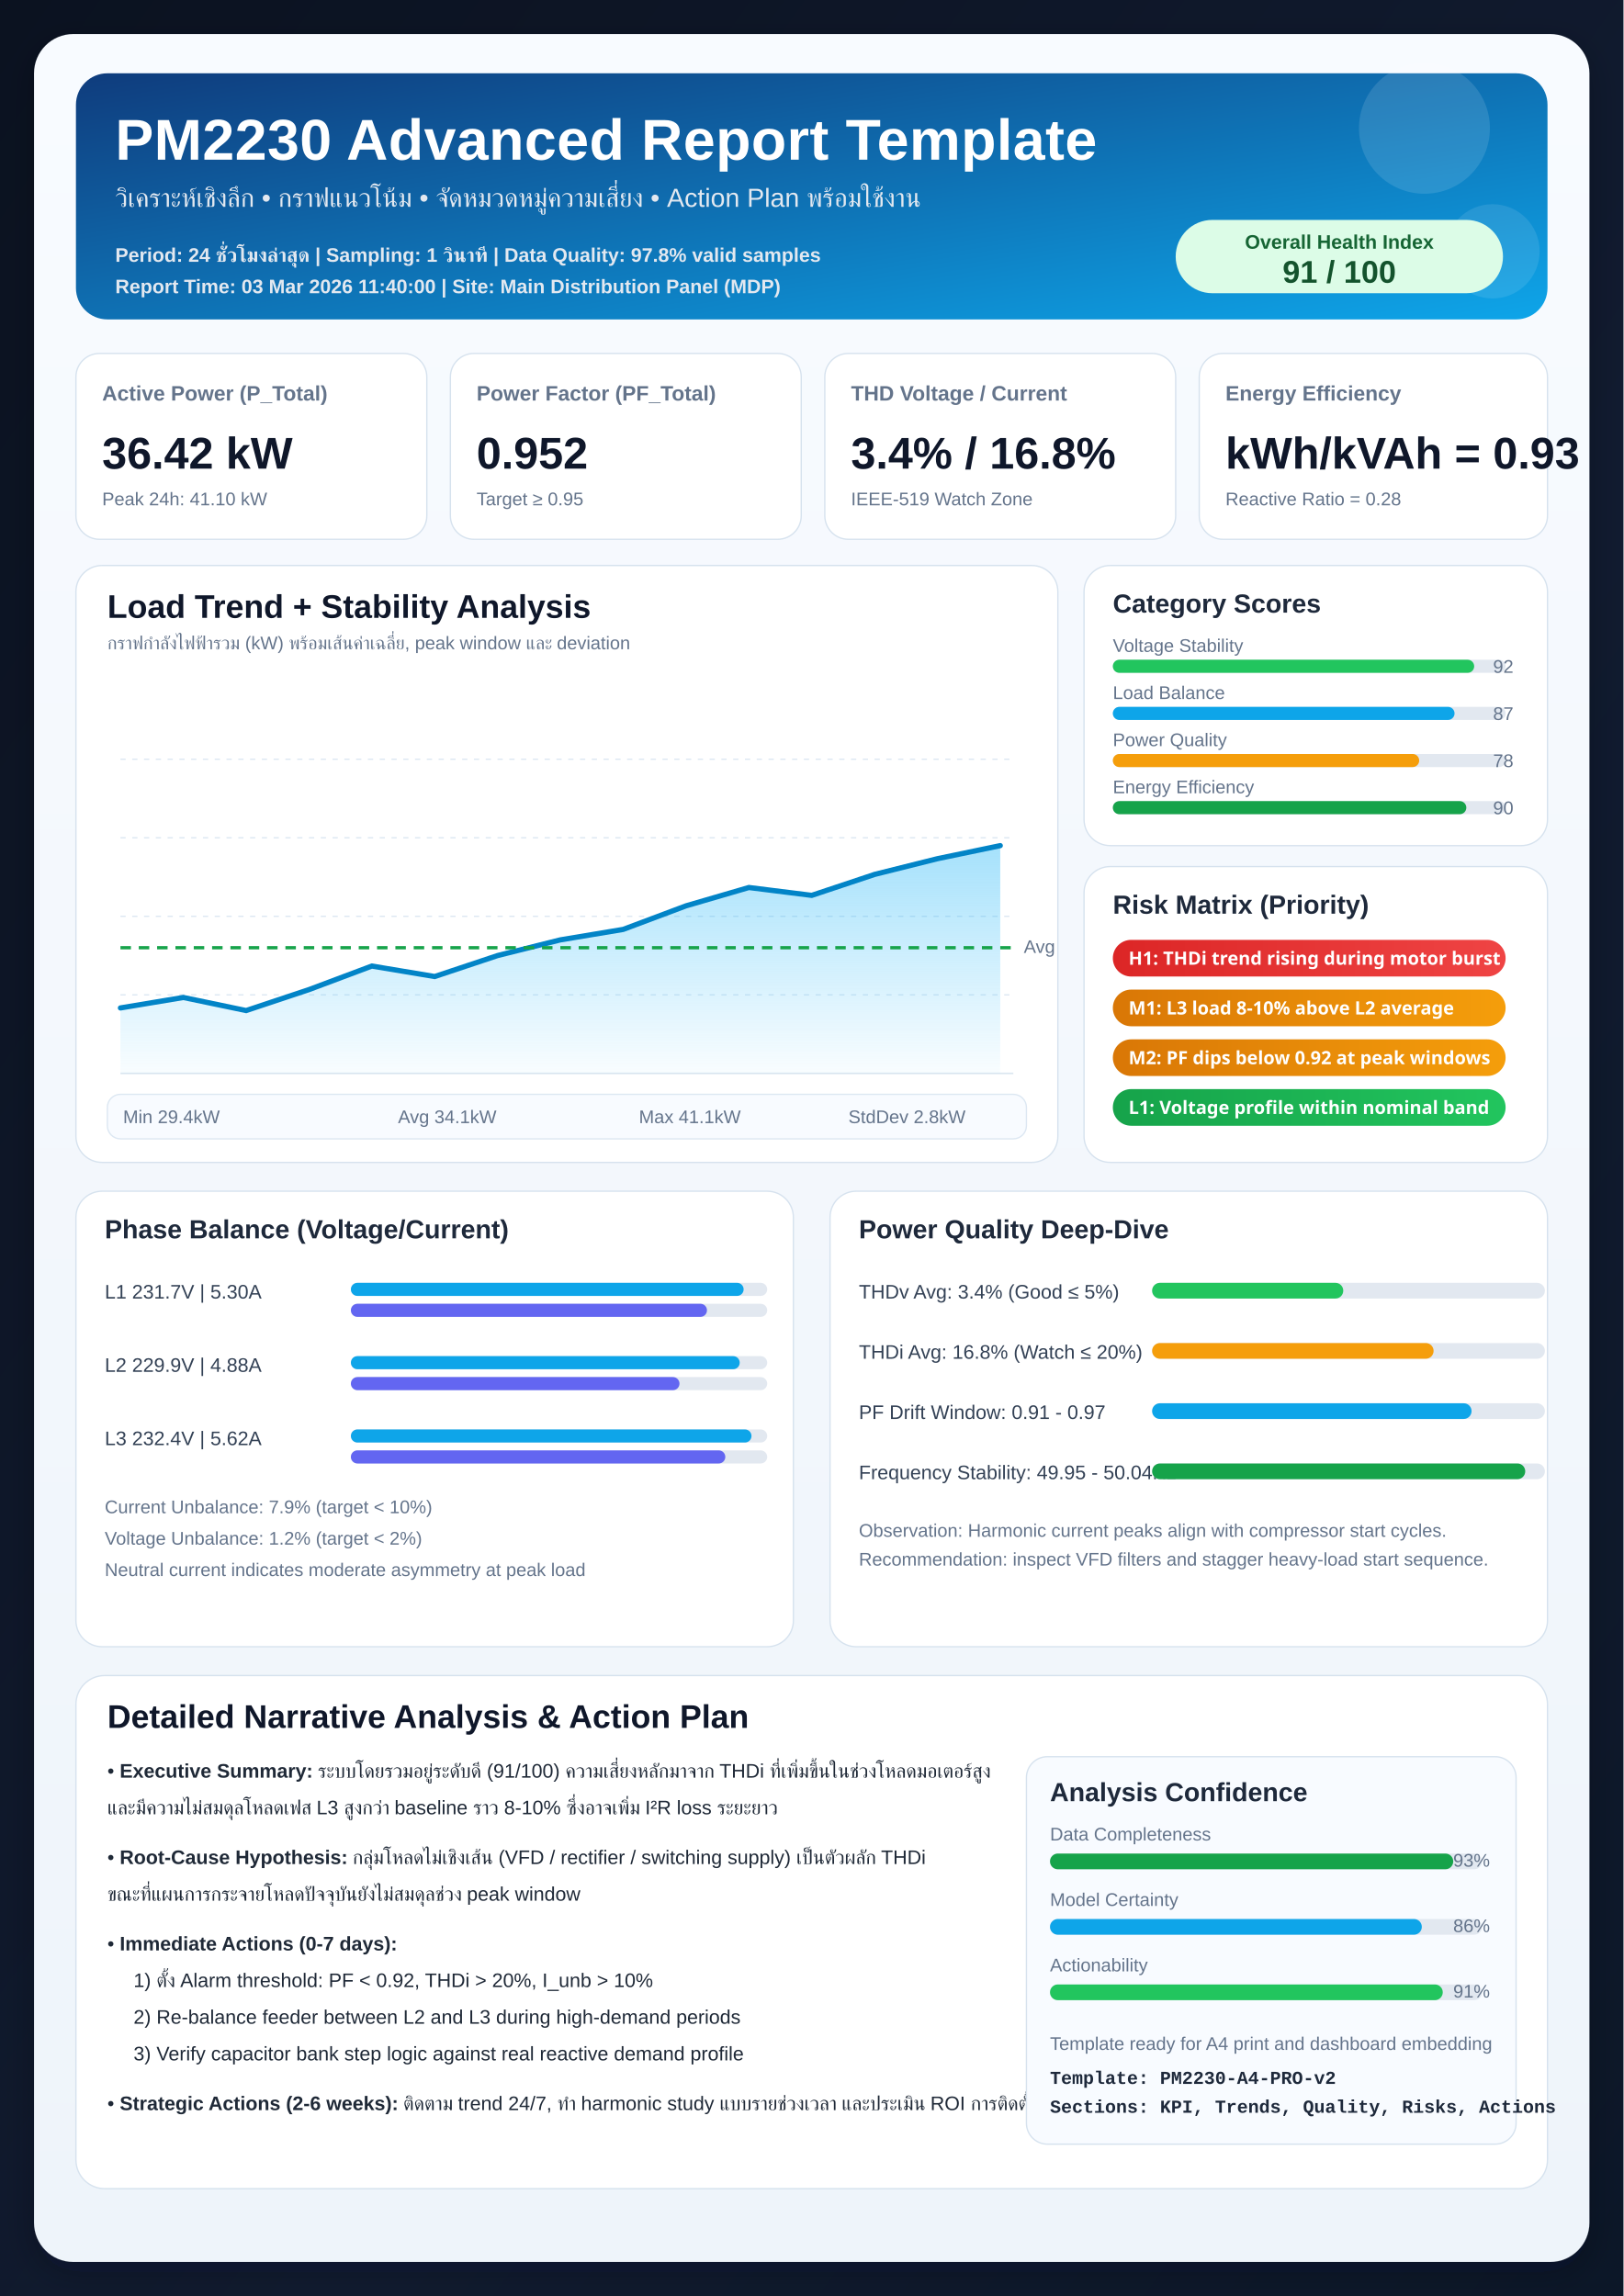
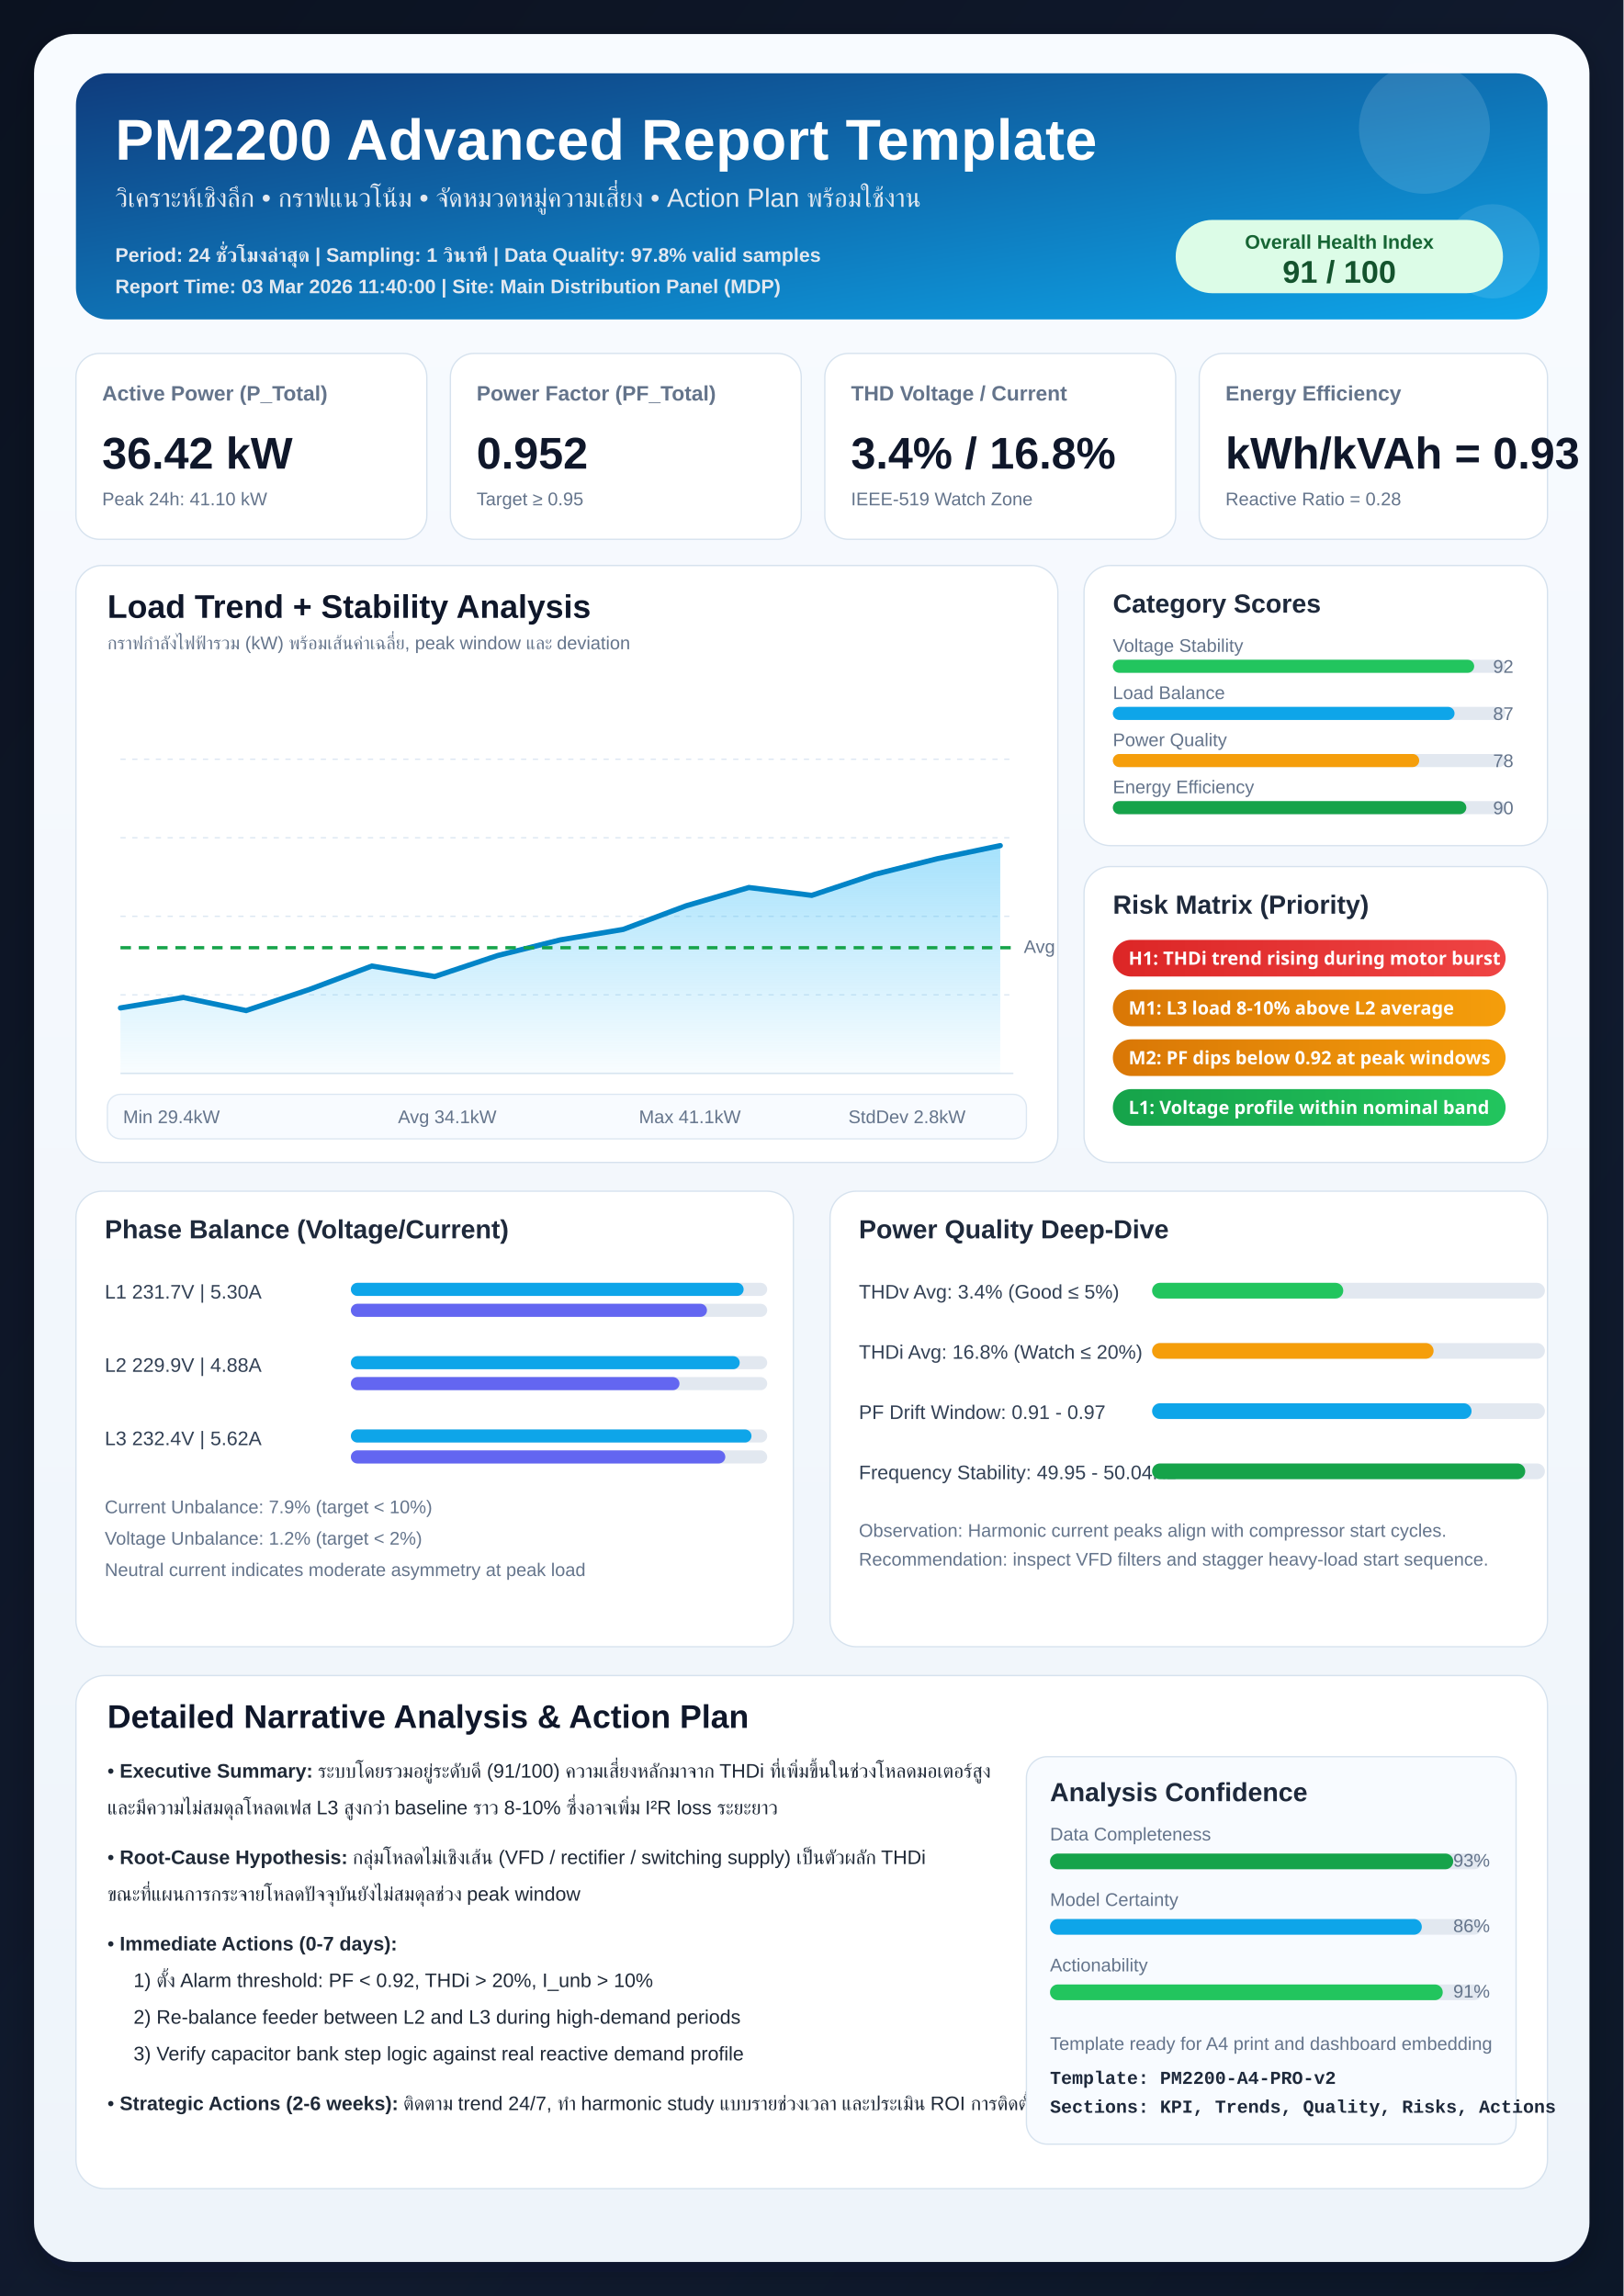
- <svg xmlns="http://www.w3.org/2000/svg" width="1240" height="1754" viewBox="0 0 1240 1754" role="img" aria-label="PM2230 Advanced One-Page Report Template">
+ <svg xmlns="http://www.w3.org/2000/svg" width="1240" height="1754" viewBox="0 0 1240 1754" role="img" aria-label="PM2200 Advanced One-Page Report Template">
  <defs>
    <linearGradient id="pageBg" x1="0" y1="0" x2="1" y2="1">
      <stop offset="0%" stop-color="#0b1220" />
      <stop offset="60%" stop-color="#111b30" />
      <stop offset="100%" stop-color="#0c1728" />
    </linearGradient>
    <linearGradient id="sheet" x1="0" y1="0" x2="0" y2="1">
      <stop offset="0%" stop-color="#f8fbff" />
      <stop offset="100%" stop-color="#eef4fa" />
    </linearGradient>
    <linearGradient id="hero" x1="0" y1="0" x2="1" y2="1">
      <stop offset="0%" stop-color="#0f3c7d" />
      <stop offset="100%" stop-color="#0ea5e9" />
    </linearGradient>
    <linearGradient id="trendFill" x1="0" y1="0" x2="0" y2="1">
      <stop offset="0%" stop-color="#38bdf8" stop-opacity="0.45" />
      <stop offset="100%" stop-color="#38bdf8" stop-opacity="0.03" />
    </linearGradient>
    <linearGradient id="riskLow" x1="0" y1="0" x2="1" y2="0">
      <stop offset="0%" stop-color="#16a34a" />
      <stop offset="100%" stop-color="#22c55e" />
    </linearGradient>
    <linearGradient id="riskMid" x1="0" y1="0" x2="1" y2="0">
      <stop offset="0%" stop-color="#d97706" />
      <stop offset="100%" stop-color="#f59e0b" />
    </linearGradient>
    <linearGradient id="riskHigh" x1="0" y1="0" x2="1" y2="0">
      <stop offset="0%" stop-color="#dc2626" />
      <stop offset="100%" stop-color="#ef4444" />
    </linearGradient>
    <filter id="softShadow" x="-20%" y="-20%" width="140%" height="140%">
      <feDropShadow dx="0" dy="8" stdDeviation="12" flood-color="#020617" flood-opacity="0.25" />
    </filter>
    <style>
      .h1 { font: 700 44px 'Segoe UI', Arial, sans-serif; fill: #ffffff; letter-spacing: .3px; }
      .h2 { font: 700 25px 'Segoe UI', Arial, sans-serif; fill: #0f172a; }
      .h3 { font: 700 20px 'Segoe UI', Arial, sans-serif; fill: #1e293b; }
      .label { font: 600 16px 'Segoe UI', Arial, sans-serif; fill: #64748b; }
      .value { font: 700 34px 'Segoe UI', Arial, sans-serif; fill: #0f172a; }
      .small { font: 500 14px 'Segoe UI', Arial, sans-serif; fill: #64748b; }
      .body { font: 500 15px 'Segoe UI', Arial, sans-serif; fill: #334155; }
      .bullet { font: 500 15px 'Segoe UI', Arial, sans-serif; fill: #1f2937; }
      .mono { font: 600 14px Consolas, 'Courier New', monospace; fill: #1e293b; }
      .chipText { font: 700 14px 'Segoe UI', Arial, sans-serif; fill: #0f172a; }
      .whiteSoft { fill: #e2e8f0; }
      .axis { stroke: #dbe6f0; stroke-width: 1.2; }
      .grid { stroke: #dce7f2; stroke-width: 1; stroke-dasharray: 4 5; }
    </style>
  </defs>
  <rect width="1240" height="1754" fill="url(#pageBg)" />
  <rect x="26" y="26" width="1188" height="1702" rx="30" fill="url(#sheet)" filter="url(#softShadow)" />
  <g transform="translate(58,56)">
    <rect x="0" y="0" width="1124" height="188" rx="24" fill="url(#hero)" />
    <circle cx="1030" cy="42" r="50" fill="#ffffff" fill-opacity="0.12" />
    <circle cx="1082" cy="136" r="36" fill="#ffffff" fill-opacity="0.10" />
-     <text class="h1" x="30" y="66">PM2230 Advanced Report Template</text>
+     <text class="h1" x="30" y="66">PM2200 Advanced Report Template</text>
    <text class="whiteSoft" style="font:500 20px 'Segoe UI', Arial, sans-serif" x="30" y="102">
      วิเคราะห์เชิงลึก • กราฟแนวโน้ม • จัดหมวดหมู่ความเสี่ยง • Action Plan พร้อมใช้งาน
    </text>
    <text class="whiteSoft" style="font:600 15px 'Segoe UI', Arial, sans-serif" x="30" y="144">
      Period: 24 ชั่วโมงล่าสุด | Sampling: 1 วินาที | Data Quality: 97.8% valid samples
    </text>
    <text class="whiteSoft" style="font:600 15px 'Segoe UI', Arial, sans-serif" x="30" y="168">
      Report Time: 03 Mar 2026 11:40:00  |  Site: Main Distribution Panel (MDP)
    </text>
    <rect x="840" y="112" width="250" height="56" rx="28" fill="#dcfce7" />
    <text style="font:700 15px 'Segoe UI', Arial, sans-serif; fill:#166534" x="965" y="134" text-anchor="middle">Overall Health Index</text>
    <text style="font:800 24px 'Segoe UI', Arial, sans-serif; fill:#14532d" x="965" y="160" text-anchor="middle">91 / 100</text>
  </g>
  <g transform="translate(58,270)">
    <rect x="0" y="0" width="268" height="142" rx="18" fill="#ffffff" stroke="#d6e2ee" />
    <rect x="286" y="0" width="268" height="142" rx="18" fill="#ffffff" stroke="#d6e2ee" />
    <rect x="572" y="0" width="268" height="142" rx="18" fill="#ffffff" stroke="#d6e2ee" />
    <rect x="858" y="0" width="266" height="142" rx="18" fill="#ffffff" stroke="#d6e2ee" />
    <text class="label" x="20" y="36">Active Power (P_Total)</text>
    <text class="value" x="20" y="88">36.42 kW</text>
    <text class="small" x="20" y="116">Peak 24h: 41.10 kW</text>
    <text class="label" x="306" y="36">Power Factor (PF_Total)</text>
    <text class="value" x="306" y="88">0.952</text>
    <text class="small" x="306" y="116">Target ≥ 0.95</text>
    <text class="label" x="592" y="36">THD Voltage / Current</text>
    <text class="value" x="592" y="88">3.4% / 16.8%</text>
    <text class="small" x="592" y="116">IEEE-519 Watch Zone</text>
    <text class="label" x="878" y="36">Energy Efficiency</text>
    <text class="value" x="878" y="88">kWh/kVAh = 0.93</text>
    <text class="small" x="878" y="116">Reactive Ratio = 0.28</text>
  </g>
  <g transform="translate(58,432)">
    <rect x="0" y="0" width="750" height="456" rx="20" fill="#ffffff" stroke="#d6e2ee" />
    <text class="h2" x="24" y="40">Load Trend + Stability Analysis</text>
    <text class="small" x="24" y="64">กราฟกำลังไฟฟ้ารวม (kW) พร้อมเส้นค่าเฉลี่ย, peak window และ deviation</text>
    <line class="axis" x1="34" y1="388" x2="716" y2="388" />
    <line class="grid" x1="34" y1="328" x2="716" y2="328" />
    <line class="grid" x1="34" y1="268" x2="716" y2="268" />
    <line class="grid" x1="34" y1="208" x2="716" y2="208" />
    <line class="grid" x1="34" y1="148" x2="716" y2="148" />
    <path d="M34 338 L82 330 L130 340 L178 324 L226 306 L274 314 L322 298 L370 286 L418 278 L466 260 L514 246 L562 252 L610 236 L658 224 L706 214 L706 388 L34 388 Z" fill="url(#trendFill)" />
    <path d="M34 338 L82 330 L130 340 L178 324 L226 306 L274 314 L322 298 L370 286 L418 278 L466 260 L514 246 L562 252 L610 236 L658 224 L706 214" fill="none" stroke="#0284c7" stroke-width="4" stroke-linecap="round" />
    <line x1="34" y1="292" x2="716" y2="292" stroke="#16a34a" stroke-width="2.5" stroke-dasharray="8 6" />
    <text class="small" x="724" y="296">Avg</text>
    <rect x="24" y="404" width="702" height="34" rx="10" fill="#f8fbff" stroke="#dce7f2" />
    <text class="small" x="36" y="426">Min 29.4kW</text>
    <text class="small" x="246" y="426">Avg 34.1kW</text>
    <text class="small" x="430" y="426">Max 41.1kW</text>
    <text class="small" x="590" y="426">StdDev 2.8kW</text>
    <rect x="770" y="0" width="354" height="214" rx="20" fill="#ffffff" stroke="#d6e2ee" />
    <text class="h3" x="792" y="36">Category Scores</text>
    <text class="small" x="792" y="66">Voltage Stability</text>
    <rect x="792" y="72" width="300" height="10" rx="5" fill="#e2e8f0" />
    <rect x="792" y="72" width="276" height="10" rx="5" fill="#22c55e" />
    <text class="small" x="1098" y="82" text-anchor="end">92</text>
    <text class="small" x="792" y="102">Load Balance</text>
    <rect x="792" y="108" width="300" height="10" rx="5" fill="#e2e8f0" />
    <rect x="792" y="108" width="261" height="10" rx="5" fill="#0ea5e9" />
    <text class="small" x="1098" y="118" text-anchor="end">87</text>
    <text class="small" x="792" y="138">Power Quality</text>
    <rect x="792" y="144" width="300" height="10" rx="5" fill="#e2e8f0" />
    <rect x="792" y="144" width="234" height="10" rx="5" fill="#f59e0b" />
    <text class="small" x="1098" y="154" text-anchor="end">78</text>
    <text class="small" x="792" y="174">Energy Efficiency</text>
    <rect x="792" y="180" width="300" height="10" rx="5" fill="#e2e8f0" />
    <rect x="792" y="180" width="270" height="10" rx="5" fill="#16a34a" />
    <text class="small" x="1098" y="190" text-anchor="end">90</text>
    <rect x="770" y="230" width="354" height="226" rx="20" fill="#ffffff" stroke="#d6e2ee" />
    <text class="h3" x="792" y="266">Risk Matrix (Priority)</text>
    <rect x="792" y="286" width="300" height="28" rx="14" fill="url(#riskHigh)" />
    <text style="font:700 14px 'Segoe UI'; fill:#fff" x="804" y="305">H1: THDi trend rising during motor burst</text>
    <rect x="792" y="324" width="300" height="28" rx="14" fill="url(#riskMid)" />
    <text style="font:700 14px 'Segoe UI'; fill:#fff" x="804" y="343">M1: L3 load 8-10% above L2 average</text>
    <rect x="792" y="362" width="300" height="28" rx="14" fill="url(#riskMid)" />
    <text style="font:700 14px 'Segoe UI'; fill:#fff" x="804" y="381">M2: PF dips below 0.92 at peak windows</text>
    <rect x="792" y="400" width="300" height="28" rx="14" fill="url(#riskLow)" />
    <text style="font:700 14px 'Segoe UI'; fill:#fff" x="804" y="419">L1: Voltage profile within nominal band</text>
  </g>
  <g transform="translate(58,910)">
    <rect x="0" y="0" width="548" height="348" rx="20" fill="#ffffff" stroke="#d6e2ee" />
    <rect x="576" y="0" width="548" height="348" rx="20" fill="#ffffff" stroke="#d6e2ee" />
    <text class="h3" x="22" y="36">Phase Balance (Voltage/Current)</text>
    <text class="body" x="22" y="82">L1 231.7V | 5.30A</text>
    <rect x="210" y="70" width="318" height="10" rx="5" fill="#e2e8f0" />
    <rect x="210" y="70" width="300" height="10" rx="5" fill="#0ea5e9" />
    <rect x="210" y="86" width="318" height="10" rx="5" fill="#e2e8f0" />
    <rect x="210" y="86" width="272" height="10" rx="5" fill="#6366f1" />
    <text class="body" x="22" y="138">L2 229.9V | 4.88A</text>
    <rect x="210" y="126" width="318" height="10" rx="5" fill="#e2e8f0" />
    <rect x="210" y="126" width="297" height="10" rx="5" fill="#0ea5e9" />
    <rect x="210" y="142" width="318" height="10" rx="5" fill="#e2e8f0" />
    <rect x="210" y="142" width="251" height="10" rx="5" fill="#6366f1" />
    <text class="body" x="22" y="194">L3 232.4V | 5.62A</text>
    <rect x="210" y="182" width="318" height="10" rx="5" fill="#e2e8f0" />
    <rect x="210" y="182" width="306" height="10" rx="5" fill="#0ea5e9" />
    <rect x="210" y="198" width="318" height="10" rx="5" fill="#e2e8f0" />
    <rect x="210" y="198" width="286" height="10" rx="5" fill="#6366f1" />
    <text class="small" x="22" y="246">Current Unbalance: 7.9% (target &lt; 10%)</text>
    <text class="small" x="22" y="270">Voltage Unbalance: 1.2% (target &lt; 2%)</text>
    <text class="small" x="22" y="294">Neutral current indicates moderate asymmetry at peak load</text>
    <text class="h3" x="598" y="36">Power Quality Deep-Dive</text>
    <text class="body" x="598" y="82">THDv Avg: 3.4%  (Good ≤ 5%)</text>
    <rect x="822" y="70" width="300" height="12" rx="6" fill="#e2e8f0" />
    <rect x="822" y="70" width="146" height="12" rx="6" fill="#22c55e" />
    <text class="body" x="598" y="128">THDi Avg: 16.8% (Watch ≤ 20%)</text>
    <rect x="822" y="116" width="300" height="12" rx="6" fill="#e2e8f0" />
    <rect x="822" y="116" width="215" height="12" rx="6" fill="#f59e0b" />
    <text class="body" x="598" y="174">PF Drift Window: 0.91 - 0.97</text>
    <rect x="822" y="162" width="300" height="12" rx="6" fill="#e2e8f0" />
    <rect x="822" y="162" width="244" height="12" rx="6" fill="#0ea5e9" />
    <text class="body" x="598" y="220">Frequency Stability: 49.95 - 50.04Hz</text>
    <rect x="822" y="208" width="300" height="12" rx="6" fill="#e2e8f0" />
    <rect x="822" y="208" width="285" height="12" rx="6" fill="#16a34a" />
    <text class="small" x="598" y="264">Observation: Harmonic current peaks align with compressor start cycles.</text>
    <text class="small" x="598" y="286">Recommendation: inspect VFD filters and stagger heavy-load start sequence.</text>
  </g>
  <g transform="translate(58,1280)">
    <rect x="0" y="0" width="1124" height="392" rx="22" fill="#ffffff" stroke="#d6e2ee" />
    <text class="h2" x="24" y="40">Detailed Narrative Analysis &amp; Action Plan</text>
    <text class="bullet" x="24" y="78">• <tspan font-weight="700">Executive Summary:</tspan> ระบบโดยรวมอยู่ระดับดี (91/100) ความเสี่ยงหลักมาจาก THDi ที่เพิ่มขึ้นในช่วงโหลดมอเตอร์สูง</text>
    <text class="bullet" x="24" y="106">  และมีความไม่สมดุลโหลดเฟส L3 สูงกว่า baseline ราว 8-10% ซึ่งอาจเพิ่ม I²R loss ระยะยาว</text>
    <text class="bullet" x="24" y="144">• <tspan font-weight="700">Root-Cause Hypothesis:</tspan> กลุ่มโหลดไม่เชิงเส้น (VFD / rectifier / switching supply) เป็นตัวผลัก THDi</text>
    <text class="bullet" x="24" y="172">  ขณะที่แผนการกระจายโหลดปัจจุบันยังไม่สมดุลช่วง peak window</text>
    <text class="bullet" x="24" y="210">• <tspan font-weight="700">Immediate Actions (0-7 days):</tspan>
    </text>
    <text class="bullet" x="44" y="238">1) ตั้ง Alarm threshold: PF &lt; 0.92, THDi &gt; 20%, I_unb &gt; 10%</text>
    <text class="bullet" x="44" y="266">2) Re-balance feeder between L2 and L3 during high-demand periods</text>
    <text class="bullet" x="44" y="294">3) Verify capacitor bank step logic against real reactive demand profile</text>
    <text class="bullet" x="24" y="332">• <tspan font-weight="700">Strategic Actions (2-6 weeks):</tspan> ติดตาม trend 24/7, ทำ harmonic study แบบรายช่วงเวลา และประเมิน ROI การติดตั้ง filter</text>
    <rect x="726" y="62" width="374" height="296" rx="16" fill="#f8fbff" stroke="#d6e2ee" />
    <text class="h3" x="744" y="96">Analysis Confidence</text>
    <text class="small" x="744" y="126">Data Completeness</text>
    <rect x="744" y="136" width="330" height="12" rx="6" fill="#e2e8f0" />
    <rect x="744" y="136" width="308" height="12" rx="6" fill="#16a34a" />
    <text class="small" x="1080" y="146" text-anchor="end">93%</text>
    <text class="small" x="744" y="176">Model Certainty</text>
    <rect x="744" y="186" width="330" height="12" rx="6" fill="#e2e8f0" />
    <rect x="744" y="186" width="284" height="12" rx="6" fill="#0ea5e9" />
    <text class="small" x="1080" y="196" text-anchor="end">86%</text>
    <text class="small" x="744" y="226">Actionability</text>
    <rect x="744" y="236" width="330" height="12" rx="6" fill="#e2e8f0" />
    <rect x="744" y="236" width="300" height="12" rx="6" fill="#22c55e" />
    <text class="small" x="1080" y="246" text-anchor="end">91%</text>
    <text class="small" x="744" y="286">Template ready for A4 print and dashboard embedding</text>
-     <text class="mono" x="744" y="312">Template: PM2230-A4-PRO-v2</text>
+     <text class="mono" x="744" y="312">Template: PM2200-A4-PRO-v2</text>
    <text class="mono" x="744" y="334">Sections: KPI, Trends, Quality, Risks, Actions</text>
  </g>
</svg>
